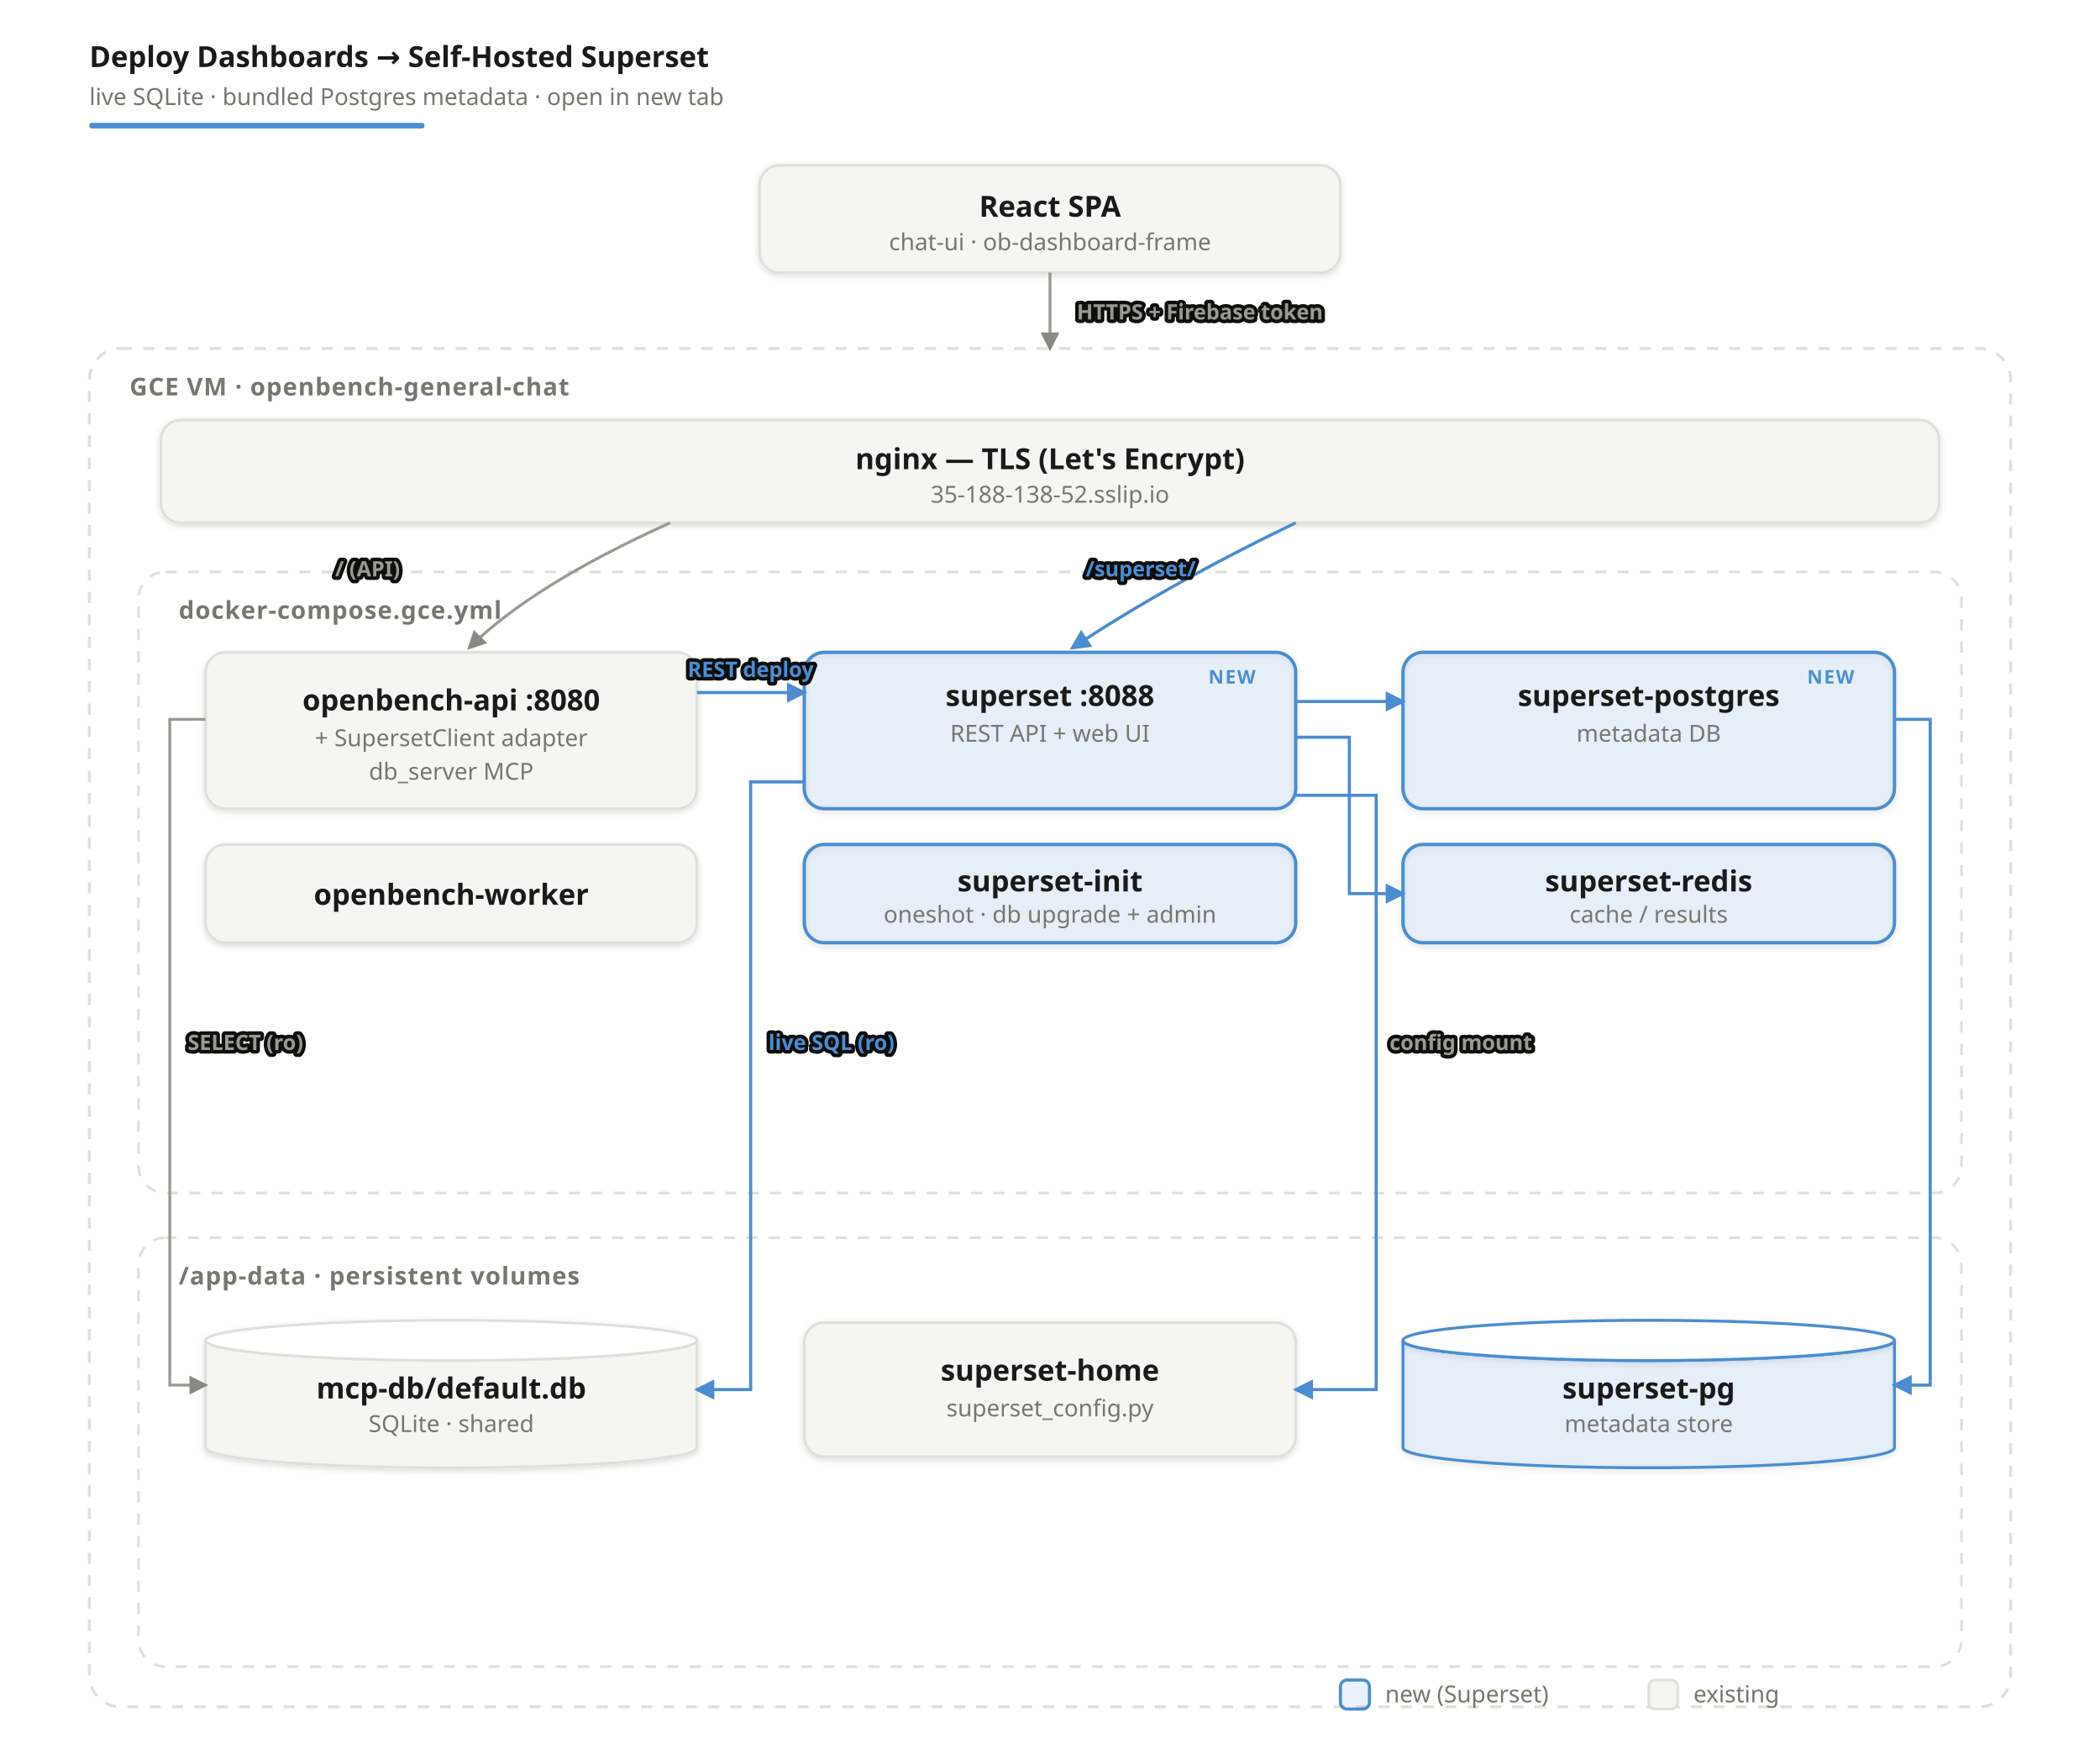
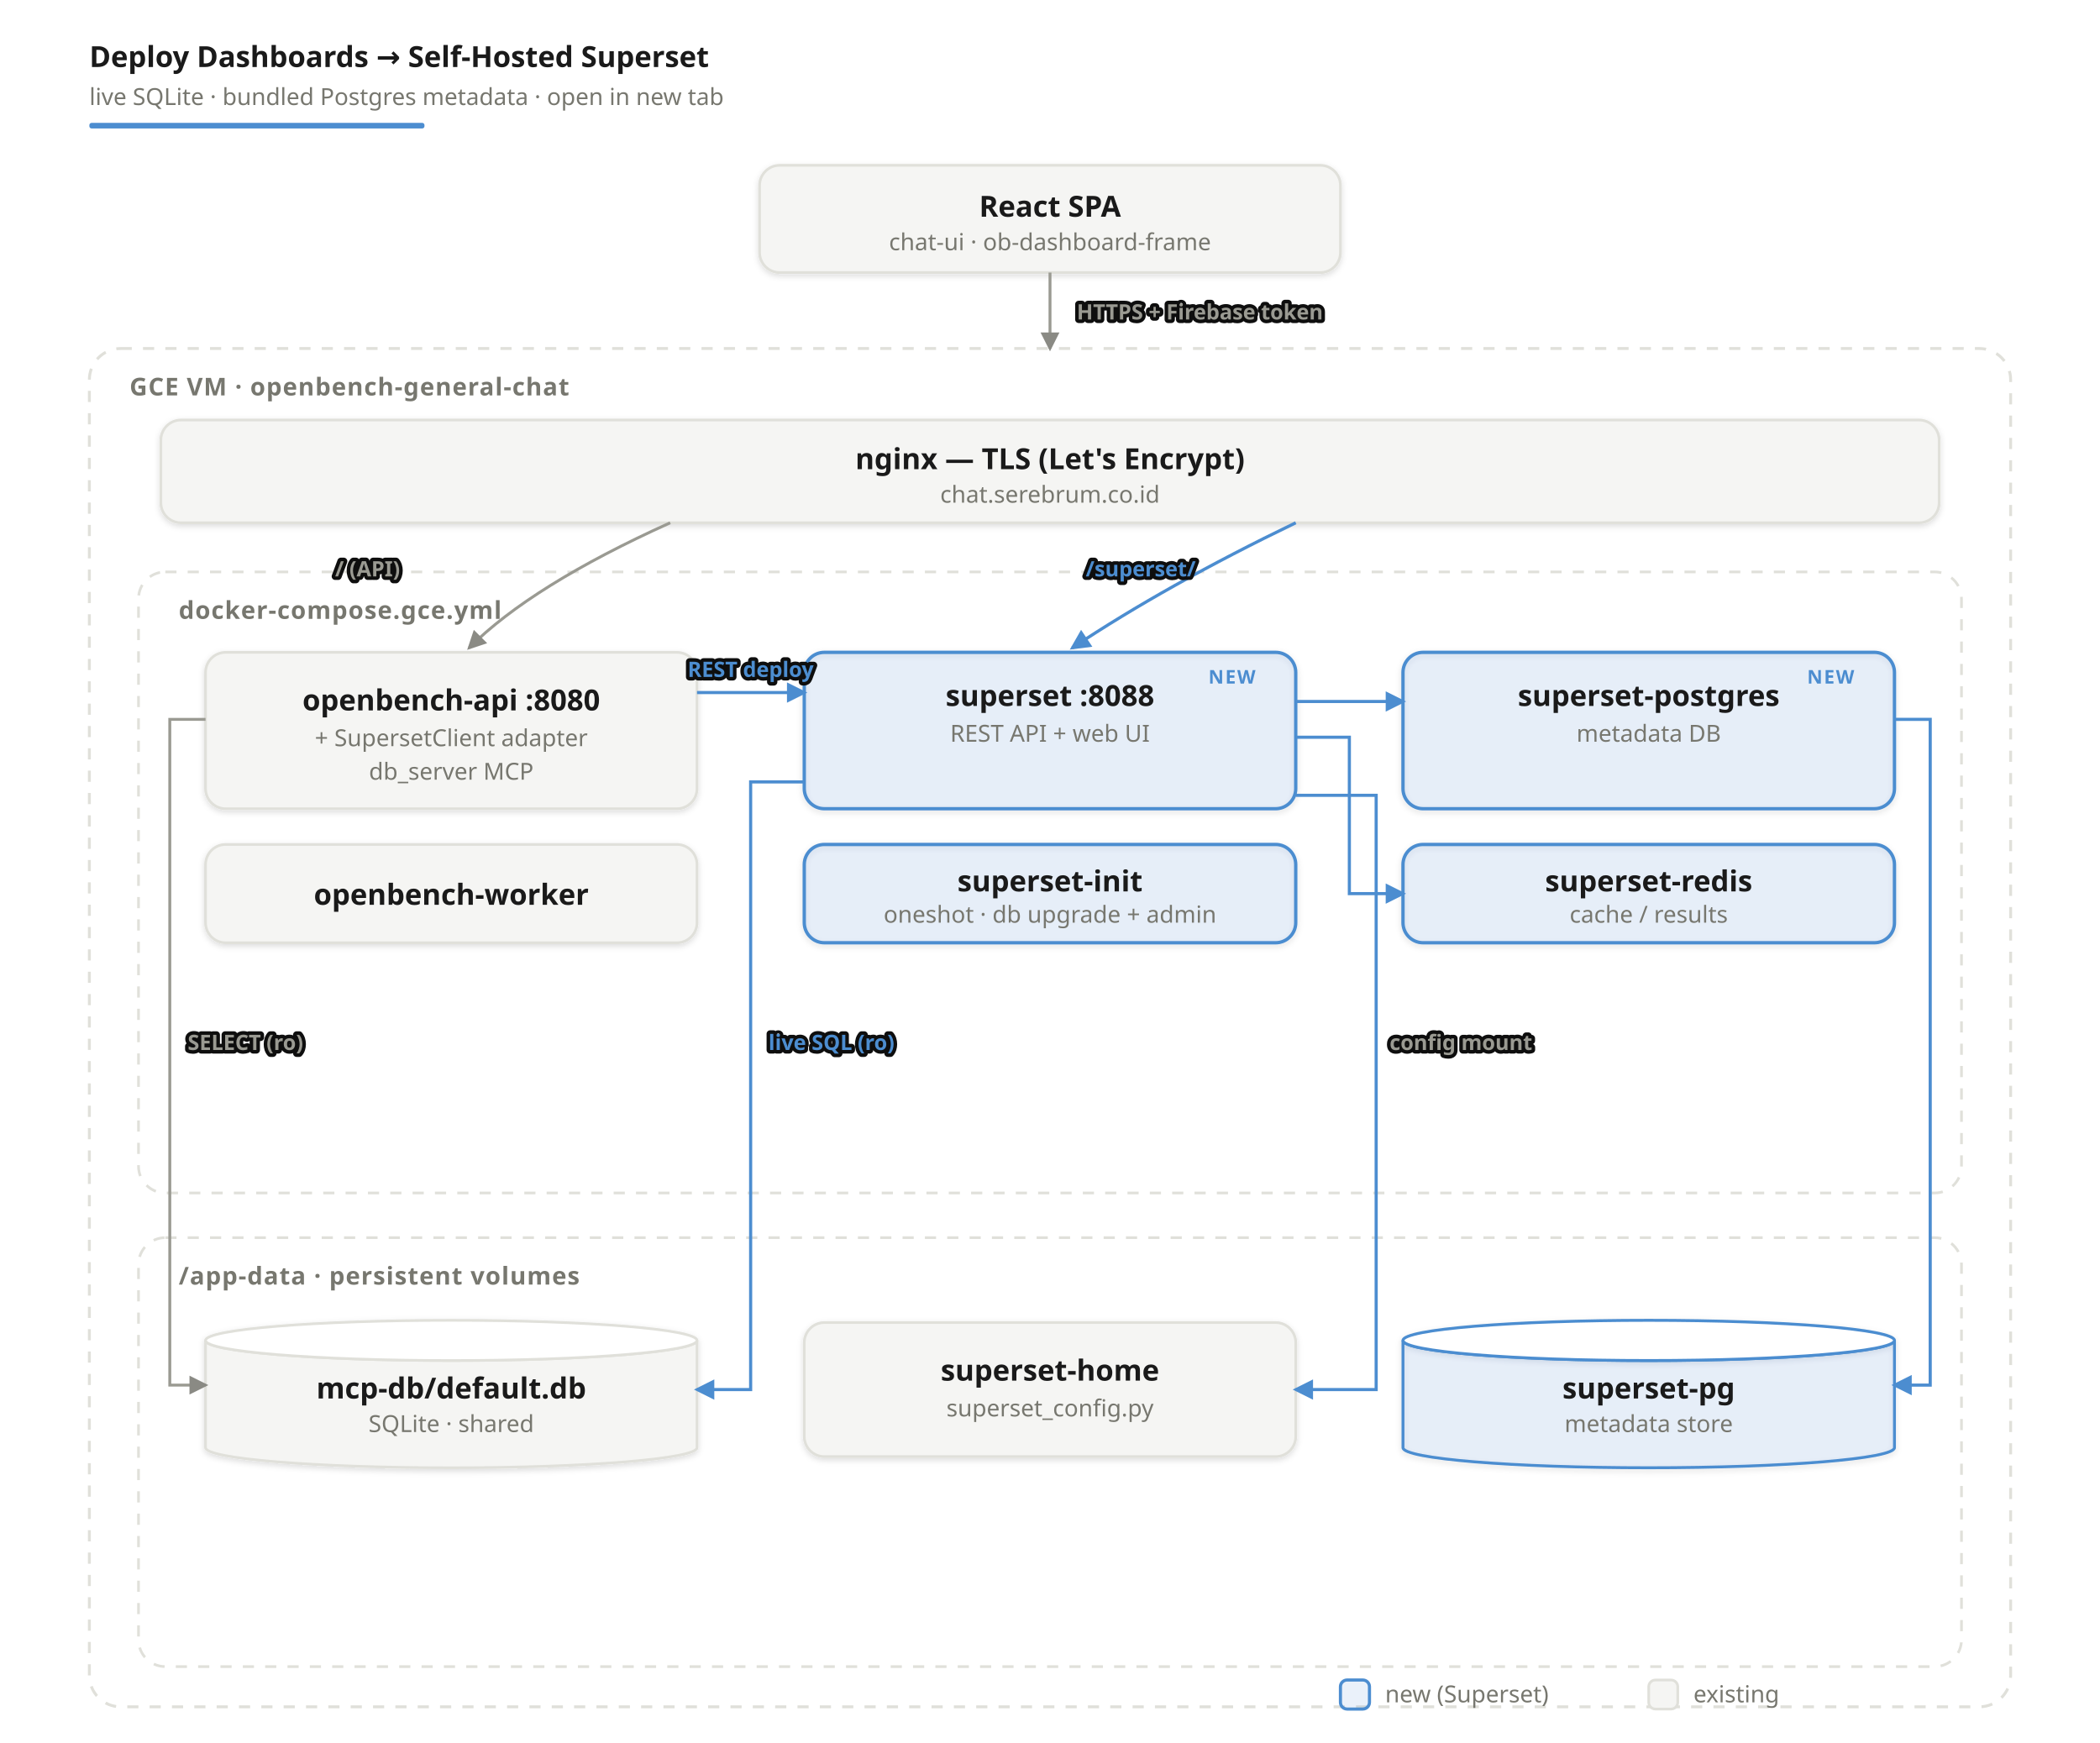
<svg xmlns="http://www.w3.org/2000/svg" viewBox="0 0 940 780" font-family="ui-sans-serif, system-ui, sans-serif" role="img">
  <defs>
    <marker id="ah" viewBox="0 0 10 10" refX="8.5" refY="5" markerWidth="6.5" markerHeight="6.5" orient="auto-start-reverse">
      <path d="M0 0 L10 5 L0 10 z" fill="var(--text-secondary, #8a8a84)" />
    </marker>
    <marker id="ahA" viewBox="0 0 10 10" refX="8.5" refY="5" markerWidth="6.5" markerHeight="6.5" orient="auto-start-reverse">
      <path d="M0 0 L10 5 L0 10 z" fill="var(--text-accent, #4c8dd0)" />
    </marker>
    <filter id="sh" x="-20%" y="-20%" width="140%" height="140%">
      <feDropShadow dx="0" dy="1" stdDeviation="1.4" flood-color="#000000" flood-opacity="0.14" />
    </filter>
  </defs>
  <style>
    .t     { fill: var(--text-primary, #1a1a1a); font-size: 13px; font-weight: 600; }
    .s     { fill: var(--text-secondary, #77776f); font-size: 10.5px; }
    .tag   { fill: var(--text-accent, #4c8dd0); font-size: 8.5px; font-weight: 700; letter-spacing: .6px; }
    .glbl  { fill: var(--text-secondary, #77776f); font-size: 11px; font-weight: 600; letter-spacing: .4px; }
    .lab   { font-size: 9.5px; font-weight: 600; paint-order: stroke; stroke: var(--bg2, #0e0e0e);
             stroke-width: 3.2px; stroke-linejoin: round; }
    .labN  { fill: var(--text-secondary, #9a9a92); }
    .labA  { fill: var(--text-accent, #4c8dd0); }
    .edge  { stroke: var(--text-secondary, #9a9a92); stroke-width: 1.3; fill: none; }
    .edgeA { stroke: var(--text-accent, #4c8dd0); stroke-width: 1.4; fill: none; }
  </style>
  <text x="40" y="30" class="t" font-size="15.5">Deploy Dashboards → Self-Hosted Superset</text>
  <text x="40" y="47" class="s">live SQLite · bundled Postgres metadata · open in new tab</text>
  <rect x="40" y="55" width="150" height="2.5" rx="1" fill="var(--text-accent, #4c8dd0)" />
  <rect x="340" y="74" width="260" height="48" rx="9" fill="var(--bg2, #f5f5f3)" stroke="var(--border, #e0e0da)" stroke-width="1.2" filter="url(#sh)" />
  <text x="470" y="97" text-anchor="middle" class="t">React SPA</text>
  <text x="470" y="112" text-anchor="middle" class="s">chat-ui · ob-dashboard-frame</text>
  <path d="M470 122 L470 156" class="edge" marker-end="url(#ah)" />
  <text x="482" y="143" class="lab labN">HTTPS + Firebase token</text>
  <rect x="40" y="156" width="860" height="608" rx="14" fill="none" stroke="var(--border, #e0e0da)" stroke-width="1.3" stroke-dasharray="5 5" />
  <text x="58" y="177" class="glbl">GCE VM · openbench-general-chat</text>
  <rect x="72" y="188" width="796" height="46" rx="9" fill="var(--bg2, #f5f5f3)" stroke="var(--border, #e0e0da)" stroke-width="1.2" filter="url(#sh)" />
  <text x="470" y="210" text-anchor="middle" class="t">nginx — TLS (Let's Encrypt)</text>
-   <text x="470" y="225" text-anchor="middle" class="s">35-188-138-52.sslip.io</text>
+   <text x="470" y="225" text-anchor="middle" class="s">chat.serebrum.co.id</text>
  <rect x="62" y="256" width="816" height="278" rx="12" fill="none" stroke="var(--border, #e0e0da)" stroke-width="1.2" stroke-dasharray="5 5" />
  <text x="80" y="277" class="glbl">docker-compose.gce.yml</text>
  <rect x="92" y="292" width="220" height="70" rx="9" fill="var(--bg2, #f5f5f3)" stroke="var(--border, #e0e0da)" stroke-width="1.2" filter="url(#sh)" />
  <text x="202" y="318" text-anchor="middle" class="t">openbench-api :8080</text>
  <text x="202" y="334" text-anchor="middle" class="s">+ SupersetClient adapter</text>
  <text x="202" y="349" text-anchor="middle" class="s">db_server MCP</text>
  <rect x="92" y="378" width="220" height="44" rx="9" fill="var(--bg2, #f5f5f3)" stroke="var(--border, #e0e0da)" stroke-width="1.2" filter="url(#sh)" />
  <text x="202" y="405" text-anchor="middle" class="t">openbench-worker</text>
  <rect x="360" y="292" width="220" height="70" rx="9" fill="rgba(76,141,208,0.12)" stroke="var(--text-accent, #4c8dd0)" stroke-width="1.5" filter="url(#sh)" />
  <text x="470" y="316" text-anchor="middle" class="t">superset :8088</text>
  <text x="470" y="332" text-anchor="middle" class="s">REST API + web UI</text>
  <text x="562" y="306" text-anchor="end" class="tag">NEW</text>
  <rect x="360" y="378" width="220" height="44" rx="9" fill="rgba(76,141,208,0.12)" stroke="var(--text-accent, #4c8dd0)" stroke-width="1.5" filter="url(#sh)" />
  <text x="470" y="399" text-anchor="middle" class="t">superset-init</text>
  <text x="470" y="413" text-anchor="middle" class="s">oneshot · db upgrade + admin</text>
  <rect x="628" y="292" width="220" height="70" rx="9" fill="rgba(76,141,208,0.12)" stroke="var(--text-accent, #4c8dd0)" stroke-width="1.5" filter="url(#sh)" />
  <text x="738" y="316" text-anchor="middle" class="t">superset-postgres</text>
  <text x="738" y="332" text-anchor="middle" class="s">metadata DB</text>
  <text x="830" y="306" text-anchor="end" class="tag">NEW</text>
  <rect x="628" y="378" width="220" height="44" rx="9" fill="rgba(76,141,208,0.12)" stroke="var(--text-accent, #4c8dd0)" stroke-width="1.5" filter="url(#sh)" />
  <text x="738" y="399" text-anchor="middle" class="t">superset-redis</text>
  <text x="738" y="413" text-anchor="middle" class="s">cache / results</text>
  <rect x="62" y="554" width="816" height="192" rx="12" fill="none" stroke="var(--border, #e0e0da)" stroke-width="1.2" stroke-dasharray="5 5" />
  <text x="80" y="575" class="glbl">/app-data · persistent volumes</text>
  <g filter="url(#sh)">
    <path d="M92 600 L92 648 A110 9 0 0 0 312 648 L312 600 A110 9 0 0 1 92 600 Z" fill="var(--bg2, #f5f5f3)" stroke="var(--border, #e0e0da)" stroke-width="1.2" />
    <ellipse cx="202" cy="600" rx="110" ry="9" fill="var(--bg, #ffffff)" stroke="var(--border, #e0e0da)" stroke-width="1.2" />
  </g>
  <text x="202" y="626" text-anchor="middle" class="t">mcp-db/default.db</text>
  <text x="202" y="641" text-anchor="middle" class="s">SQLite · shared</text>
  <rect x="360" y="592" width="220" height="60" rx="9" fill="var(--bg2, #f5f5f3)" stroke="var(--border, #e0e0da)" stroke-width="1.2" filter="url(#sh)" />
  <text x="470" y="618" text-anchor="middle" class="t">superset-home</text>
  <text x="470" y="634" text-anchor="middle" class="s">superset_config.py</text>
  <g filter="url(#sh)">
    <path d="M628 600 L628 648 A110 9 0 0 0 848 648 L848 600 A110 9 0 0 1 628 600 Z" fill="rgba(76,141,208,0.12)" stroke="var(--text-accent, #4c8dd0)" stroke-width="1.3" />
    <ellipse cx="738" cy="600" rx="110" ry="9" fill="var(--bg, #ffffff)" stroke="var(--text-accent, #4c8dd0)" stroke-width="1.3" />
  </g>
  <text x="738" y="626" text-anchor="middle" class="t">superset-pg</text>
  <text x="738" y="641" text-anchor="middle" class="s">metadata store</text>
  <path d="M300 234 Q238 262 210 290" class="edge" marker-end="url(#ah)" />
  <text x="150" y="258" class="lab labN">/ (API)</text>
  <path d="M580 234 Q522 262 480 290" class="edgeA" marker-end="url(#ahA)" />
  <text x="486" y="258" class="lab labA">/superset/</text>
  <path d="M312 310 L360 310" class="edgeA" marker-end="url(#ahA)" />
  <text x="336" y="303" text-anchor="middle" class="lab labA">REST deploy</text>
  <path d="M580 314 L628 314" class="edgeA" marker-end="url(#ahA)" />
  <path d="M580 330 L604 330 L604 400 L628 400" class="edgeA" marker-end="url(#ahA)" />
  <path d="M92 322 L76 322 L76 620 L92 620" class="edge" marker-end="url(#ah)" />
  <text x="84" y="470" class="lab labN">SELECT (ro)</text>
  <path d="M360 350 L336 350 L336 622 L312 622" class="edgeA" marker-end="url(#ahA)" />
  <text x="344" y="470" class="lab labA">live SQL (ro)</text>
  <path d="M580 356 L616 356 L616 622 L580 622" class="edgeA" marker-end="url(#ahA)" />
  <text x="622" y="470" class="lab labN">config mount</text>
  <path d="M848 322 L864 322 L864 620 L848 620" class="edgeA" marker-end="url(#ahA)" />
  <rect x="600" y="752" width="13" height="13" rx="3" fill="rgba(76,141,208,0.12)" stroke="var(--text-accent, #4c8dd0)" stroke-width="1.4" />
  <text x="620" y="762" class="s">new (Superset)</text>
  <rect x="738" y="752" width="13" height="13" rx="3" fill="var(--bg2, #f5f5f3)" stroke="var(--border, #e0e0da)" stroke-width="1.2" />
  <text x="758" y="762" class="s">existing</text>
</svg>
